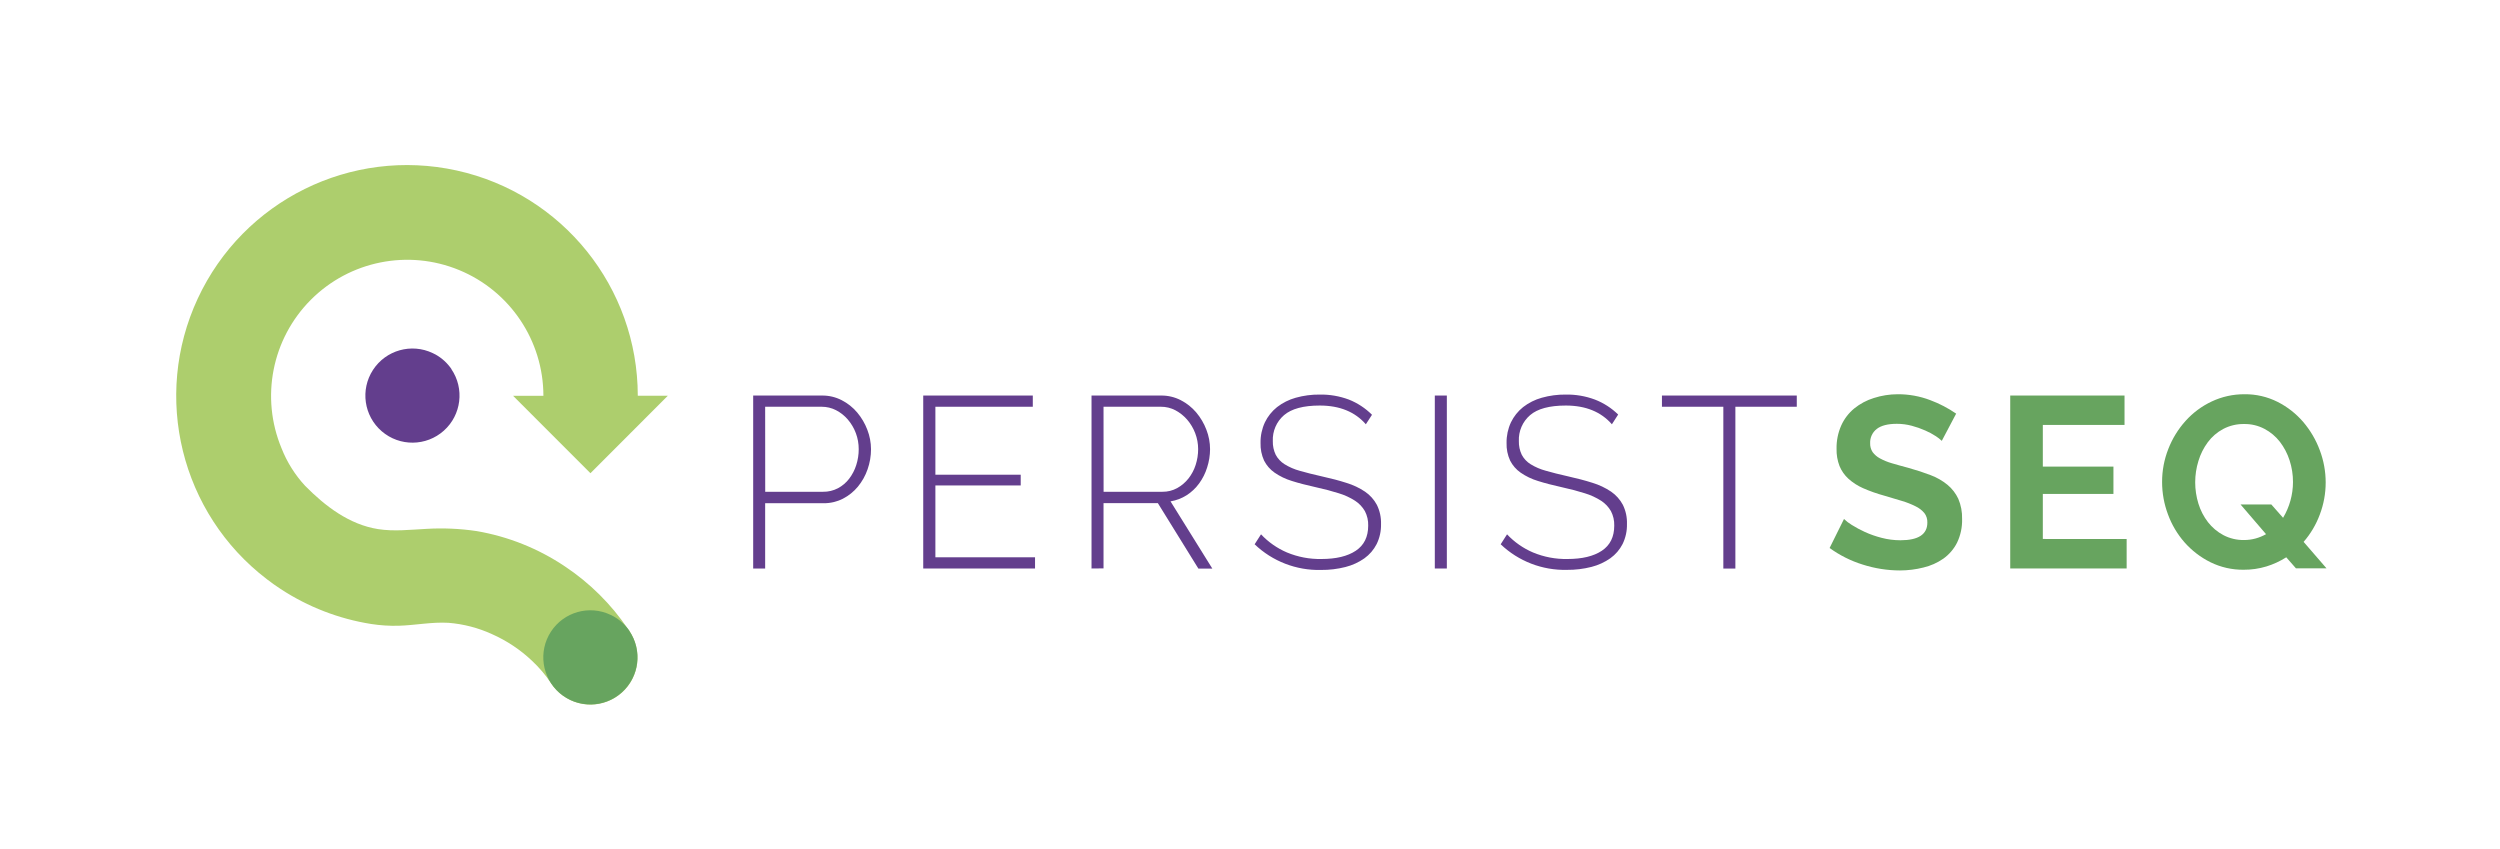
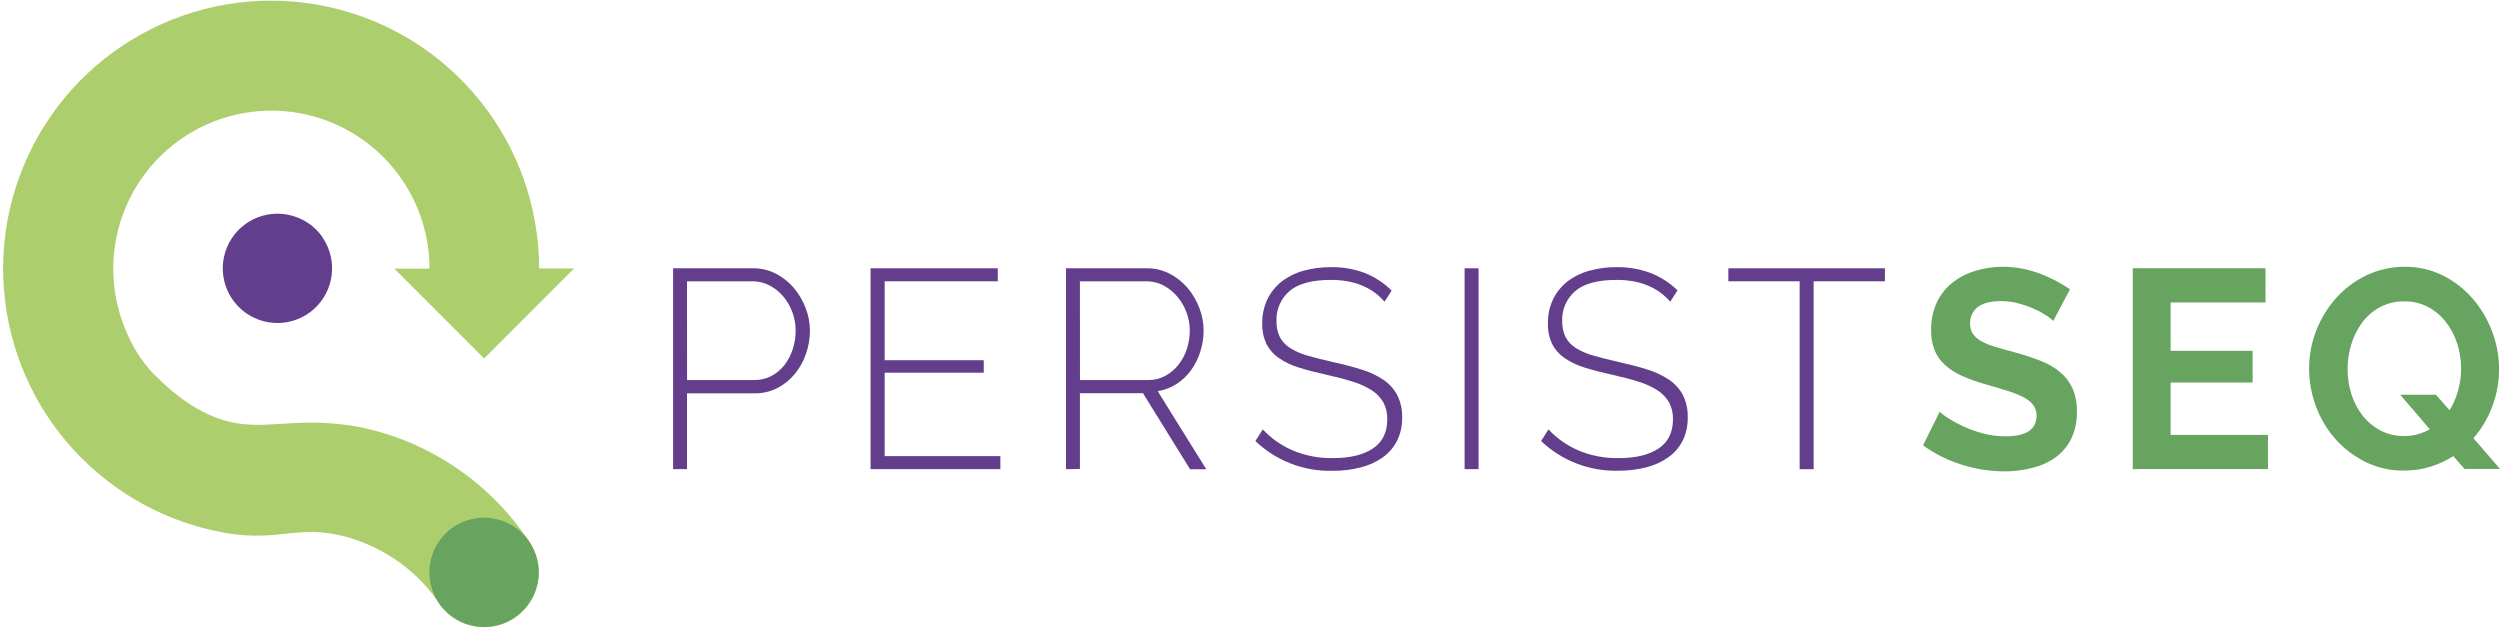
- <svg xmlns="http://www.w3.org/2000/svg" viewBox="0 0 849.73 288.56">
+ <svg xmlns="http://www.w3.org/2000/svg" viewBox="58.98 55.91 731.77 183.72" width="731.77" height="183.72">
  <defs>
    <style>.cls-1{fill:#633e8d;}.cls-2{fill:#67a45f;}.cls-3{fill:#adce6d;}</style>
  </defs>
-   <g id="Layer_2" data-name="Layer 2">
+   <g>
    <path class="cls-1" d="M256,193.23V134.44h23.43a14.28,14.28,0,0,1,6.66,1.58,17,17,0,0,1,5.26,4.18,20.14,20.14,0,0,1,3.45,5.88,18.36,18.36,0,0,1,1.25,6.58,20.45,20.45,0,0,1-1.17,6.87,19,19,0,0,1-3.29,5.88,16.23,16.23,0,0,1-5.1,4.1,14.11,14.11,0,0,1-6.58,1.53H260.07v22.19Zm4.09-26.08h19.66a10.59,10.59,0,0,0,5.06-1.2,11.73,11.73,0,0,0,3.81-3.23,15.15,15.15,0,0,0,2.41-4.64,17.5,17.5,0,0,0,.84-5.42,15.4,15.4,0,0,0-3.73-10.1,13.23,13.23,0,0,0-4-3.15,10.67,10.67,0,0,0-4.86-1.16H260.07Z" />
    <path class="cls-1" d="M351.8,189.42v3.81h-38V134.44h37.24v3.81H317.93v23.1h29V165h-29v24.42Z" />
    <path class="cls-1" d="M371,193.23V134.44h23.68a14.28,14.28,0,0,1,6.66,1.58,17.1,17.1,0,0,1,5.26,4.18,20.14,20.14,0,0,1,3.45,5.88,18.35,18.35,0,0,1,1.24,6.58,20.51,20.51,0,0,1-1,6.25,18.47,18.47,0,0,1-2.73,5.43,15.73,15.73,0,0,1-4.25,4,14.59,14.59,0,0,1-5.46,2.07l14.21,22.85h-4.74L393.54,171H375.08v22.19Zm4.1-26.08h20a10.11,10.11,0,0,0,5-1.24,12.85,12.85,0,0,0,3.85-3.27,14.61,14.61,0,0,0,2.45-4.64,17.33,17.33,0,0,0,.84-5.34,15.18,15.18,0,0,0-1-5.42,15.45,15.45,0,0,0-2.73-4.6,14,14,0,0,0-4-3.19,10.51,10.51,0,0,0-4.94-1.2H375.08Z" />
    <path class="cls-1" d="M464.24,144.21q-5.53-6.36-15.65-6.37-8.34,0-12.16,3.27a11,11,0,0,0-3.81,8.82,10.18,10.18,0,0,0,1,4.68,8.51,8.51,0,0,0,3,3.18,19.56,19.56,0,0,0,5.18,2.24q3.14.91,7.54,1.9,4.57,1,8.31,2.2a23.79,23.79,0,0,1,6.34,3,12.65,12.65,0,0,1,4,4.47,13.81,13.81,0,0,1,1.41,6.54,14.68,14.68,0,0,1-1.49,6.79,13.51,13.51,0,0,1-4.17,4.85,19.56,19.56,0,0,1-6.42,2.94,32.43,32.43,0,0,1-8.31,1A31.5,31.5,0,0,1,426.44,185l2.17-3.39a26.19,26.19,0,0,0,8.82,6.17A29,29,0,0,0,449.15,190q7.47,0,11.68-2.81t4.21-8.53a10.06,10.06,0,0,0-1.12-4.93,10.38,10.38,0,0,0-3.33-3.52,22,22,0,0,0-5.58-2.56q-3.37-1.08-7.86-2.07c-3-.66-5.74-1.37-8.07-2.11a21.17,21.17,0,0,1-5.86-2.82,11.15,11.15,0,0,1-3.57-4.1,13.45,13.45,0,0,1-1.2-6,15.94,15.94,0,0,1,1.48-7,14.89,14.89,0,0,1,4.13-5.18,18.44,18.44,0,0,1,6.34-3.18,29.15,29.15,0,0,1,8.19-1.08,26.94,26.94,0,0,1,9.87,1.7,23.22,23.22,0,0,1,7.87,5.17Z" />
    <path class="cls-1" d="M487.68,193.23V134.44h4.09v58.79Z" />
    <path class="cls-1" d="M547.87,144.21q-5.54-6.36-15.65-6.37-8.36,0-12.16,3.27a11,11,0,0,0-3.81,8.82,10.18,10.18,0,0,0,1,4.68,8.43,8.43,0,0,0,3,3.18A19.41,19.41,0,0,0,525.4,160c2.08.61,4.6,1.24,7.54,1.9s5.82,1.4,8.31,2.2a23.79,23.79,0,0,1,6.34,3,12.75,12.75,0,0,1,4,4.47,13.81,13.81,0,0,1,1.4,6.54,14.68,14.68,0,0,1-1.48,6.79,13.51,13.51,0,0,1-4.17,4.85,19.66,19.66,0,0,1-6.42,2.94,32.43,32.43,0,0,1-8.31,1A31.5,31.5,0,0,1,510.07,185l2.16-3.39a26.23,26.23,0,0,0,8.83,6.17A29,29,0,0,0,532.78,190q7.47,0,11.68-2.81t4.21-8.53a10.06,10.06,0,0,0-1.12-4.93,10.38,10.38,0,0,0-3.33-3.52,22.17,22.17,0,0,0-5.58-2.56q-3.37-1.08-7.87-2.07c-3-.66-5.73-1.37-8.06-2.11a21.17,21.17,0,0,1-5.86-2.82,11.15,11.15,0,0,1-3.57-4.1,13.31,13.31,0,0,1-1.21-6,15.94,15.94,0,0,1,1.49-7,14.89,14.89,0,0,1,4.13-5.18,18.44,18.44,0,0,1,6.34-3.18,29.1,29.1,0,0,1,8.19-1.08,26.94,26.94,0,0,1,9.87,1.7A23.22,23.22,0,0,1,550,140.9Z" />
    <path class="cls-1" d="M610.71,138.25H589.84v55h-4.09v-55H564.88v-3.81h45.83Z" />
    <path class="cls-2" d="M660,149.84a14.45,14.45,0,0,0-2-1.57,24.28,24.28,0,0,0-3.61-1.94,30.07,30.07,0,0,0-4.61-1.62,19.69,19.69,0,0,0-5.06-.66q-4.57,0-6.82,1.74a5.82,5.82,0,0,0-2.25,4.88,5.16,5.16,0,0,0,.84,3,7.47,7.47,0,0,0,2.45,2.11,19.7,19.7,0,0,0,4,1.65c1.64.5,3.52,1,5.66,1.58q4.17,1.16,7.59,2.48a20.3,20.3,0,0,1,5.77,3.31,13.7,13.7,0,0,1,3.66,4.76,16.33,16.33,0,0,1,1.28,6.83,17.5,17.5,0,0,1-1.72,8.08,15,15,0,0,1-4.66,5.42,19.81,19.81,0,0,1-6.74,3,32.63,32.63,0,0,1-8,1,41.86,41.86,0,0,1-12.68-2,38.68,38.68,0,0,1-11.23-5.63l4.89-9.86a15.13,15.13,0,0,0,2.61,2,39.13,39.13,0,0,0,4.46,2.4,33.84,33.84,0,0,0,5.69,2,25.12,25.12,0,0,0,6.42.83q9.15,0,9.15-6a5,5,0,0,0-1-3.23,8.87,8.87,0,0,0-3-2.31,28,28,0,0,0-4.65-1.83l-6.1-1.82a50.79,50.79,0,0,1-7.11-2.52,18.57,18.57,0,0,1-5-3.23,12.07,12.07,0,0,1-3-4.31,15.26,15.26,0,0,1-1-5.83,18.72,18.72,0,0,1,1.6-7.95,16,16,0,0,1,4.45-5.8,19.92,19.92,0,0,1,6.62-3.52A26.64,26.64,0,0,1,645,134,30.56,30.56,0,0,1,656.06,136a40.57,40.57,0,0,1,8.82,4.59Z" />
    <path class="cls-2" d="M722.83,183.21v10H683.26V134.44h38.85v10H694.34v14.16h24v9.28h-24v15.31Z" />
    <path class="cls-2" d="M777.08,189.42a27.75,27.75,0,0,1-6.74,3.11,26,26,0,0,1-7.7,1.12,24.91,24.91,0,0,1-11.36-2.57,28.86,28.86,0,0,1-8.75-6.71,30.08,30.08,0,0,1-5.65-9.52,31.25,31.25,0,0,1-2-11A30.33,30.33,0,0,1,737,152.58a31,31,0,0,1,5.86-9.52,28,28,0,0,1,8.86-6.59A25.81,25.81,0,0,1,762.88,134a24.39,24.39,0,0,1,11.28,2.61,28.31,28.31,0,0,1,8.7,6.83,31.79,31.79,0,0,1,5.62,9.6,31.06,31.06,0,0,1,2,10.93,30.72,30.72,0,0,1-2,10.93,30.17,30.17,0,0,1-5.5,9.28l7.79,9H780.38Zm-14.36-5.87a14.68,14.68,0,0,0,4-.54,15.73,15.73,0,0,0,3.49-1.45l-8.67-10.1H772L776,176a23.82,23.82,0,0,0,3.37-12.17,23.72,23.72,0,0,0-1.16-7.37,20.8,20.8,0,0,0-3.29-6.29,16.16,16.16,0,0,0-5.22-4.39,14.38,14.38,0,0,0-6.94-1.66,14.72,14.72,0,0,0-7.14,1.7,15.78,15.78,0,0,0-5.22,4.51,20.84,20.84,0,0,0-3.17,6.34,24.54,24.54,0,0,0,0,14.53,19.86,19.86,0,0,0,3.25,6.29,16.41,16.41,0,0,0,5.22,4.39A14.65,14.65,0,0,0,762.72,183.55Z" />
    <path class="cls-1" d="M153.45,125.45a16,16,0,0,0-5.37-4.93c-.31-.17-.63-.34-1-.5a16,16,0,1,0,6.33,5.43Z" />
    <path class="cls-3" d="M213.93,214.43c-.15-.23-.33-.44-.5-.66A78.22,78.22,0,0,0,192,192.51a77.23,77.23,0,0,0-30-12,82.68,82.68,0,0,0-17.08-.75c-5.48.28-11,.93-16.41.08-9.79-1.54-18-7.81-24.81-14.72a40.71,40.71,0,0,1-8-12.74,46.28,46.28,0,1,1,89-17.85H174.39l26.3,26.31L227,134.5H216.78a78.44,78.44,0,1,0-126.1,62.35q2.28,1.76,4.7,3.34a78.51,78.51,0,0,0,30.78,11.9,51.73,51.73,0,0,0,9.3.6c5.68-.16,11.32-1.34,17-1a43.9,43.9,0,0,1,14.77,3.85,48.1,48.1,0,0,1,13.59,9.05,43,43,0,0,1,6.45,7.6,15.49,15.49,0,0,0,1.86,2.35l.28.28c.19.19.38.38.58.56s.54.47.82.69l.45.33c.28.2.56.39.85.57l.38.24c.41.24.83.48,1.26.69a16,16,0,0,0,21-22.06A13.89,13.89,0,0,0,213.93,214.43Zm-28.07,15,0,.09A.36.36,0,0,1,185.86,229.48Z" />
    <path class="cls-2" d="M213.93,214.43a15.87,15.87,0,0,0-5.36-4.92q-.47-.27-1-.51a16,16,0,1,0,6.32,5.43Z" />
  </g>
</svg>
